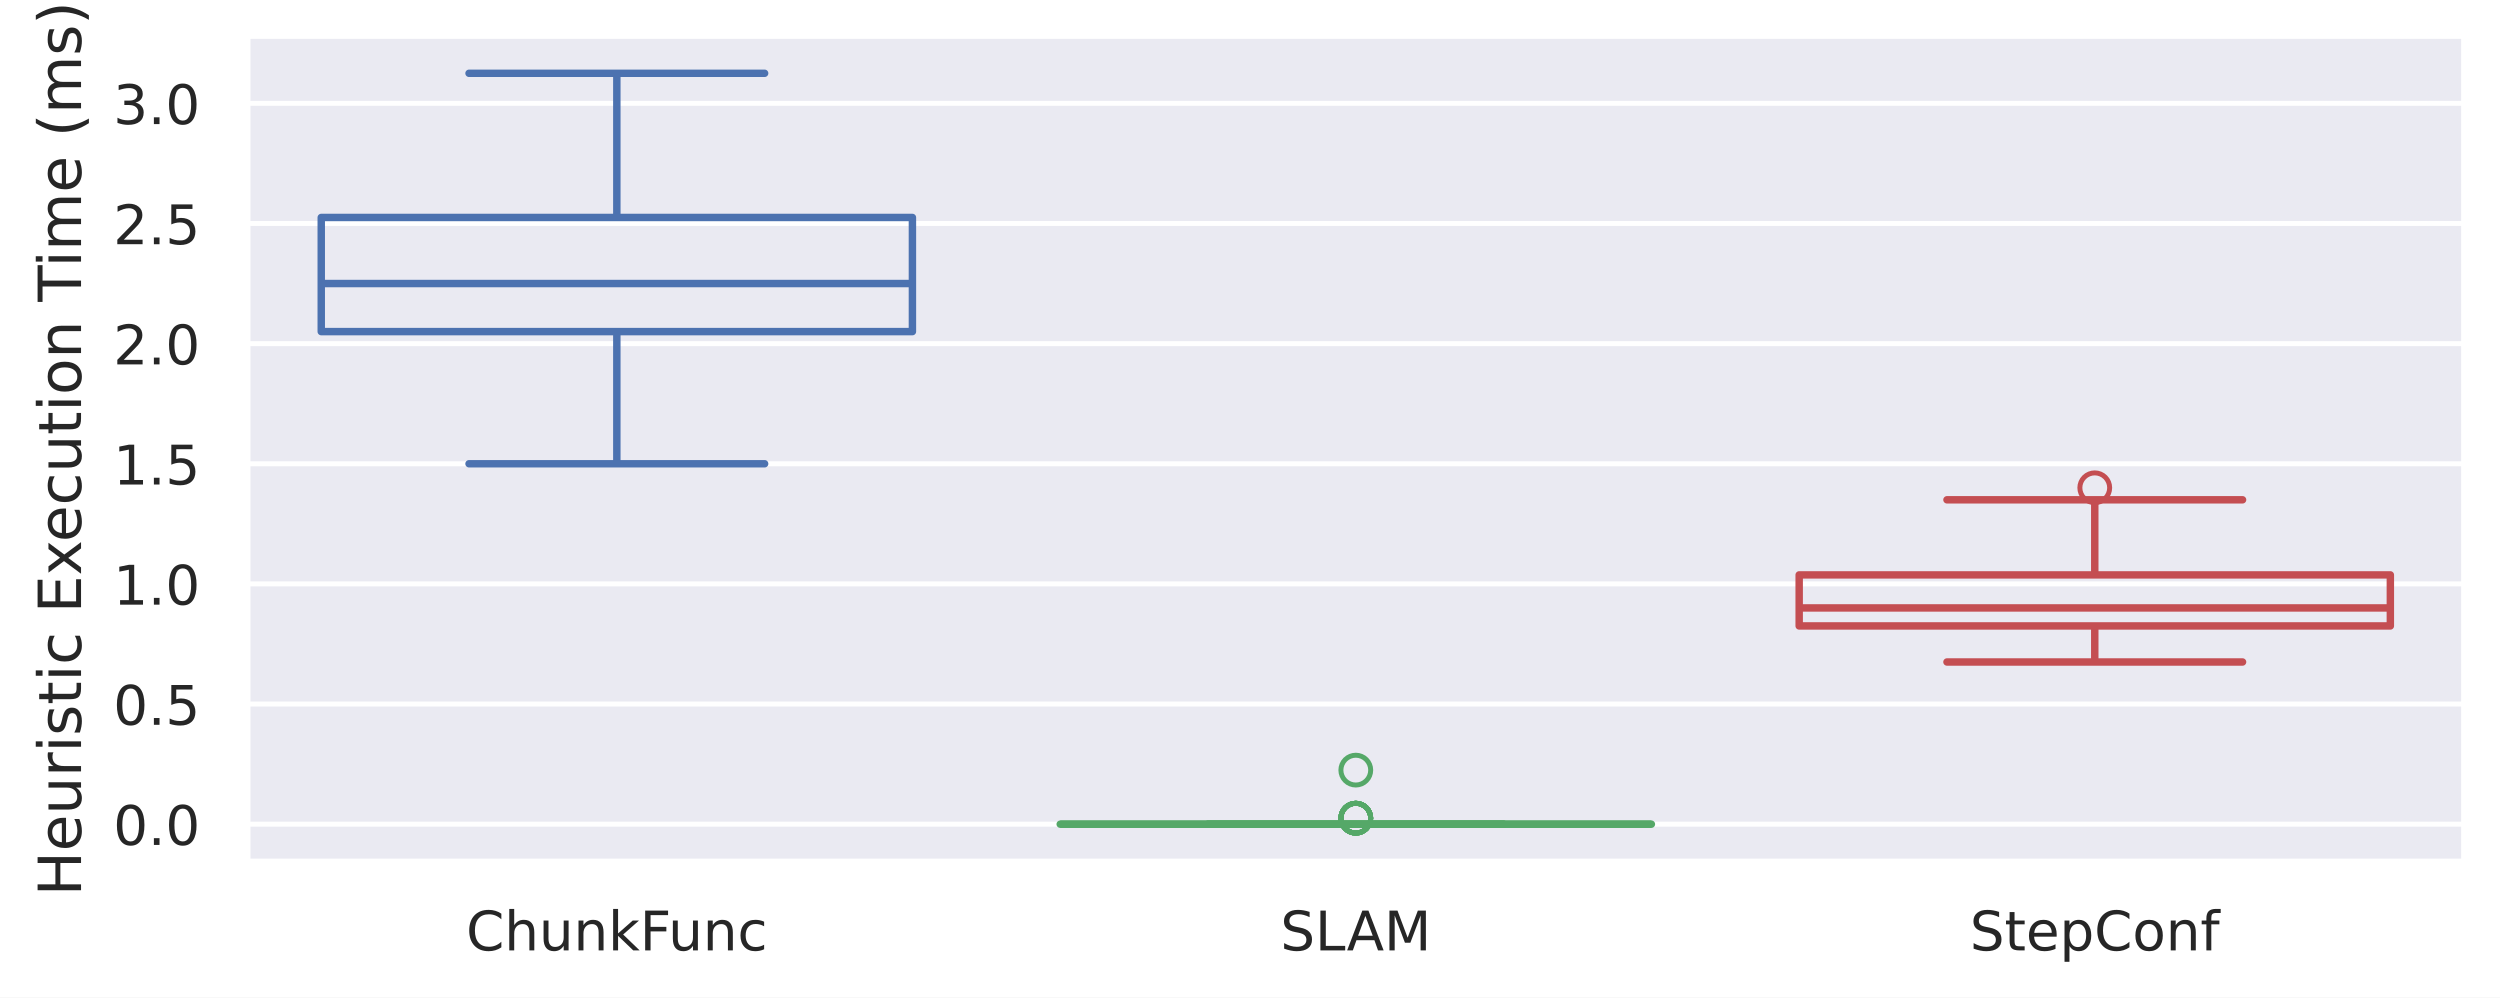
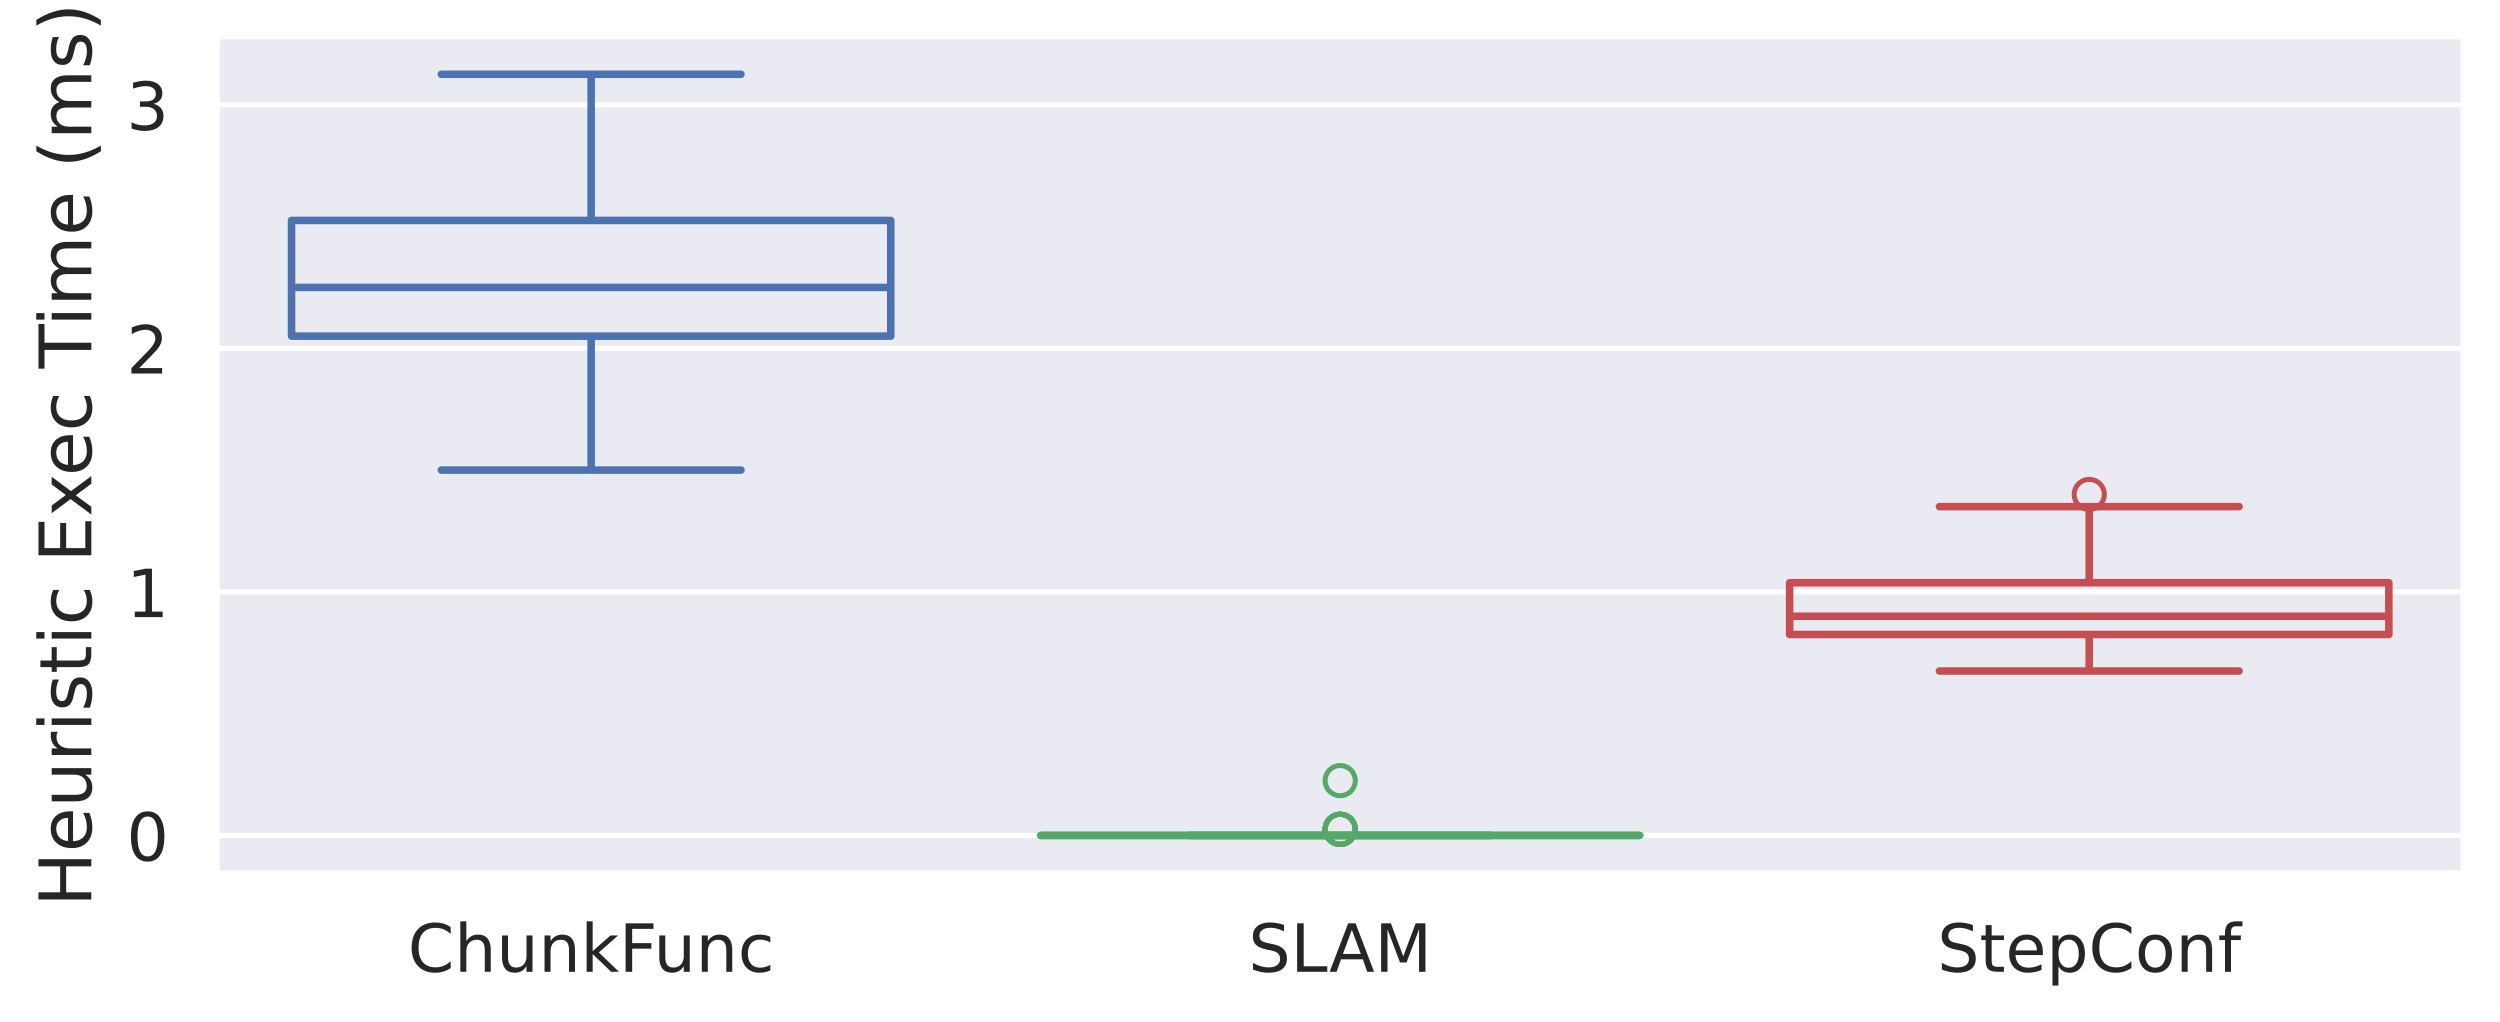
- <svg xmlns="http://www.w3.org/2000/svg" xmlns:xlink="http://www.w3.org/1999/xlink" width="503.407pt" height="200.866pt" viewBox="0 0 503.407 200.866" version="1.1">
+ <svg xmlns="http://www.w3.org/2000/svg" xmlns:xlink="http://www.w3.org/1999/xlink" width="496.635pt" height="202.995pt" viewBox="0 0 496.635 202.995" version="1.1">
  <defs>
    <style type="text/css">*{stroke-linejoin: round; stroke-linecap: butt}</style>
  </defs>
  <g id="figure_1">
    <g id="patch_1">
-       <path d="M 0 200.866  L 503.407 200.866  L 503.407 0  L 0 0  z " style="fill: #ffffff" />
+       <path d="M 0 202.995  L 496.635 202.995  L 496.635 0  L 0 0  z " style="fill: #ffffff" />
    </g>
    <g id="axes_1">
      <g id="patch_2">
-         <path d="M 49.807 173.52  L 496.207 173.52  L 496.207 7.2  L 49.807 7.2  z " style="fill: #eaeaf2" />
+         <path d="M 43.035 173.52  L 489.435 173.52  L 489.435 7.2  L 43.035 7.2  z " style="fill: #eaeaf2" />
      </g>
      <g id="matplotlib.axis_1">
        <g id="xtick_1">
          <g id="text_1">
-             <g style="fill: #262626" transform="translate(93.86867 191.3783) scale(0.11 -0.11)">
+             <g style="fill: #262626" transform="translate(81.02878 193.0499) scale(0.132 -0.132)">
              <defs>
                <path id="DejaVuSans-43" d="M 4122 4306  L 4122 3641  Q 3803 3938 3442 4084  Q 3081 4231 2675 4231  Q 1875 4231 1450 3742  Q 1025 3253 1025 2328  Q 1025 1406 1450 917  Q 1875 428 2675 428  Q 3081 428 3442 575  Q 3803 722 4122 1019  L 4122 359  Q 3791 134 3420 21  Q 3050 -91 2638 -91  Q 1578 -91 968 557  Q 359 1206 359 2328  Q 359 3453 968 4101  Q 1578 4750 2638 4750  Q 3056 4750 3426 4639  Q 3797 4528 4122 4306  z " transform="scale(0.015625)" />
                <path id="DejaVuSans-68" d="M 3513 2113  L 3513 0  L 2938 0  L 2938 2094  Q 2938 2591 2744 2837  Q 2550 3084 2163 3084  Q 1697 3084 1428 2787  Q 1159 2491 1159 1978  L 1159 0  L 581 0  L 581 4863  L 1159 4863  L 1159 2956  Q 1366 3272 1645 3428  Q 1925 3584 2291 3584  Q 2894 3584 3203 3211  Q 3513 2838 3513 2113  z " transform="scale(0.015625)" />
                <path id="DejaVuSans-75" d="M 544 1381  L 544 3500  L 1119 3500  L 1119 1403  Q 1119 906 1312 657  Q 1506 409 1894 409  Q 2359 409 2629 706  Q 2900 1003 2900 1516  L 2900 3500  L 3475 3500  L 3475 0  L 2900 0  L 2900 538  Q 2691 219 2414 64  Q 2138 -91 1772 -91  Q 1169 -91 856 284  Q 544 659 544 1381  z M 1991 3584  L 1991 3584  z " transform="scale(0.015625)" />
                <path id="DejaVuSans-6e" d="M 3513 2113  L 3513 0  L 2938 0  L 2938 2094  Q 2938 2591 2744 2837  Q 2550 3084 2163 3084  Q 1697 3084 1428 2787  Q 1159 2491 1159 1978  L 1159 0  L 581 0  L 581 3500  L 1159 3500  L 1159 2956  Q 1366 3272 1645 3428  Q 1925 3584 2291 3584  Q 2894 3584 3203 3211  Q 3513 2838 3513 2113  z " transform="scale(0.015625)" />
                <path id="DejaVuSans-6b" d="M 581 4863  L 1159 4863  L 1159 1991  L 2875 3500  L 3609 3500  L 1753 1863  L 3688 0  L 2938 0  L 1159 1709  L 1159 0  L 581 0  L 581 4863  z " transform="scale(0.015625)" />
                <path id="DejaVuSans-46" d="M 628 4666  L 3309 4666  L 3309 4134  L 1259 4134  L 1259 2759  L 3109 2759  L 3109 2228  L 1259 2228  L 1259 0  L 628 0  L 628 4666  z " transform="scale(0.015625)" />
                <path id="DejaVuSans-63" d="M 3122 3366  L 3122 2828  Q 2878 2963 2633 3030  Q 2388 3097 2138 3097  Q 1578 3097 1268 2742  Q 959 2388 959 1747  Q 959 1106 1268 751  Q 1578 397 2138 397  Q 2388 397 2633 464  Q 2878 531 3122 666  L 3122 134  Q 2881 22 2623 -34  Q 2366 -91 2075 -91  Q 1284 -91 818 406  Q 353 903 353 1747  Q 353 2603 823 3093  Q 1294 3584 2113 3584  Q 2378 3584 2631 3529  Q 2884 3475 3122 3366  z " transform="scale(0.015625)" />
              </defs>
              <use xlink:href="#DejaVuSans-43" />
              <use xlink:href="#DejaVuSans-68" x="69.824" />
              <use xlink:href="#DejaVuSans-75" x="133.203" />
              <use xlink:href="#DejaVuSans-6e" x="196.582" />
              <use xlink:href="#DejaVuSans-6b" x="259.961" />
              <use xlink:href="#DejaVuSans-46" x="317.871" />
              <use xlink:href="#DejaVuSans-75" x="369.891" />
              <use xlink:href="#DejaVuSans-6e" x="433.27" />
              <use xlink:href="#DejaVuSans-63" x="496.648" />
            </g>
          </g>
        </g>
        <g id="xtick_2">
          <g id="text_2">
-             <g style="fill: #262626" transform="translate(257.8195 191.3783) scale(0.11 -0.11)">
+             <g style="fill: #262626" transform="translate(248.0097 193.0499) scale(0.132 -0.132)">
              <defs>
                <path id="DejaVuSans-53" d="M 3425 4513  L 3425 3897  Q 3066 4069 2747 4153  Q 2428 4238 2131 4238  Q 1616 4238 1336 4038  Q 1056 3838 1056 3469  Q 1056 3159 1242 3001  Q 1428 2844 1947 2747  L 2328 2669  Q 3034 2534 3370 2195  Q 3706 1856 3706 1288  Q 3706 609 3251 259  Q 2797 -91 1919 -91  Q 1588 -91 1214 -16  Q 841 59 441 206  L 441 856  Q 825 641 1194 531  Q 1563 422 1919 422  Q 2459 422 2753 634  Q 3047 847 3047 1241  Q 3047 1584 2836 1778  Q 2625 1972 2144 2069  L 1759 2144  Q 1053 2284 737 2584  Q 422 2884 422 3419  Q 422 4038 858 4394  Q 1294 4750 2059 4750  Q 2388 4750 2728 4690  Q 3069 4631 3425 4513  z " transform="scale(0.015625)" />
                <path id="DejaVuSans-4c" d="M 628 4666  L 1259 4666  L 1259 531  L 3531 531  L 3531 0  L 628 0  L 628 4666  z " transform="scale(0.015625)" />
                <path id="DejaVuSans-41" d="M 2188 4044  L 1331 1722  L 3047 1722  L 2188 4044  z M 1831 4666  L 2547 4666  L 4325 0  L 3669 0  L 3244 1197  L 1141 1197  L 716 0  L 50 0  L 1831 4666  z " transform="scale(0.015625)" />
                <path id="DejaVuSans-4d" d="M 628 4666  L 1569 4666  L 2759 1491  L 3956 4666  L 4897 4666  L 4897 0  L 4281 0  L 4281 4097  L 3078 897  L 2444 897  L 1241 4097  L 1241 0  L 628 0  L 628 4666  z " transform="scale(0.015625)" />
              </defs>
              <use xlink:href="#DejaVuSans-53" />
              <use xlink:href="#DejaVuSans-4c" x="63.477" />
              <use xlink:href="#DejaVuSans-41" x="121.439" />
              <use xlink:href="#DejaVuSans-4d" x="189.848" />
            </g>
          </g>
        </g>
        <g id="xtick_3">
          <g id="text_3">
-             <g style="fill: #262626" transform="translate(396.6559 191.3783) scale(0.11 -0.11)">
+             <g style="fill: #262626" transform="translate(384.8534 193.0499) scale(0.132 -0.132)">
              <defs>
                <path id="DejaVuSans-74" d="M 1172 4494  L 1172 3500  L 2356 3500  L 2356 3053  L 1172 3053  L 1172 1153  Q 1172 725 1289 603  Q 1406 481 1766 481  L 2356 481  L 2356 0  L 1766 0  Q 1100 0 847 248  Q 594 497 594 1153  L 594 3053  L 172 3053  L 172 3500  L 594 3500  L 594 4494  L 1172 4494  z " transform="scale(0.015625)" />
                <path id="DejaVuSans-65" d="M 3597 1894  L 3597 1613  L 953 1613  Q 991 1019 1311 708  Q 1631 397 2203 397  Q 2534 397 2845 478  Q 3156 559 3463 722  L 3463 178  Q 3153 47 2828 -22  Q 2503 -91 2169 -91  Q 1331 -91 842 396  Q 353 884 353 1716  Q 353 2575 817 3079  Q 1281 3584 2069 3584  Q 2775 3584 3186 3129  Q 3597 2675 3597 1894  z M 3022 2063  Q 3016 2534 2758 2815  Q 2500 3097 2075 3097  Q 1594 3097 1305 2825  Q 1016 2553 972 2059  L 3022 2063  z " transform="scale(0.015625)" />
                <path id="DejaVuSans-70" d="M 1159 525  L 1159 -1331  L 581 -1331  L 581 3500  L 1159 3500  L 1159 2969  Q 1341 3281 1617 3432  Q 1894 3584 2278 3584  Q 2916 3584 3314 3078  Q 3713 2572 3713 1747  Q 3713 922 3314 415  Q 2916 -91 2278 -91  Q 1894 -91 1617 61  Q 1341 213 1159 525  z M 3116 1747  Q 3116 2381 2855 2742  Q 2594 3103 2138 3103  Q 1681 3103 1420 2742  Q 1159 2381 1159 1747  Q 1159 1113 1420 752  Q 1681 391 2138 391  Q 2594 391 2855 752  Q 3116 1113 3116 1747  z " transform="scale(0.015625)" />
                <path id="DejaVuSans-6f" d="M 1959 3097  Q 1497 3097 1228 2736  Q 959 2375 959 1747  Q 959 1119 1226 758  Q 1494 397 1959 397  Q 2419 397 2687 759  Q 2956 1122 2956 1747  Q 2956 2369 2687 2733  Q 2419 3097 1959 3097  z M 1959 3584  Q 2709 3584 3137 3096  Q 3566 2609 3566 1747  Q 3566 888 3137 398  Q 2709 -91 1959 -91  Q 1206 -91 779 398  Q 353 888 353 1747  Q 353 2609 779 3096  Q 1206 3584 1959 3584  z " transform="scale(0.015625)" />
                <path id="DejaVuSans-66" d="M 2375 4863  L 2375 4384  L 1825 4384  Q 1516 4384 1395 4259  Q 1275 4134 1275 3809  L 1275 3500  L 2222 3500  L 2222 3053  L 1275 3053  L 1275 0  L 697 0  L 697 3053  L 147 3053  L 147 3500  L 697 3500  L 697 3744  Q 697 4328 969 4595  Q 1241 4863 1831 4863  L 2375 4863  z " transform="scale(0.015625)" />
              </defs>
              <use xlink:href="#DejaVuSans-53" />
              <use xlink:href="#DejaVuSans-74" x="63.477" />
              <use xlink:href="#DejaVuSans-65" x="102.686" />
              <use xlink:href="#DejaVuSans-70" x="164.209" />
              <use xlink:href="#DejaVuSans-43" x="227.686" />
              <use xlink:href="#DejaVuSans-6f" x="297.51" />
              <use xlink:href="#DejaVuSans-6e" x="358.691" />
              <use xlink:href="#DejaVuSans-66" x="422.07" />
            </g>
          </g>
        </g>
      </g>
      <g id="matplotlib.axis_2">
        <g id="ytick_1">
          <g id="line2d_1">
-             <path d="M 49.807 165.96  L 496.207 165.96  " clip-path="url(#pf1d546b842)" style="fill: none; stroke: #ffffff; stroke-linecap: round" />
+             <path d="M 43.035 165.96  L 489.435 165.96  " clip-path="url(#p1365333dbf)" style="fill: none; stroke: #ffffff; stroke-linecap: round" />
          </g>
          <g id="text_4">
-             <g style="fill: #262626" transform="translate(22.81375 170.1391) scale(0.11 -0.11)">
+             <g style="fill: #262626" transform="translate(25.1365 170.975) scale(0.132 -0.132)">
              <defs>
                <path id="DejaVuSans-30" d="M 2034 4250  Q 1547 4250 1301 3770  Q 1056 3291 1056 2328  Q 1056 1369 1301 889  Q 1547 409 2034 409  Q 2525 409 2770 889  Q 3016 1369 3016 2328  Q 3016 3291 2770 3770  Q 2525 4250 2034 4250  z M 2034 4750  Q 2819 4750 3233 4129  Q 3647 3509 3647 2328  Q 3647 1150 3233 529  Q 2819 -91 2034 -91  Q 1250 -91 836 529  Q 422 1150 422 2328  Q 422 3509 836 4129  Q 1250 4750 2034 4750  z " transform="scale(0.015625)" />
-                 <path id="DejaVuSans-2e" d="M 684 794  L 1344 794  L 1344 0  L 684 0  L 684 794  z " transform="scale(0.015625)" />
              </defs>
              <use xlink:href="#DejaVuSans-30" />
-               <use xlink:href="#DejaVuSans-2e" x="63.623" />
-               <use xlink:href="#DejaVuSans-30" x="95.41" />
            </g>
          </g>
        </g>
        <g id="ytick_2">
          <g id="line2d_2">
-             <path d="M 49.807 141.768  L 496.207 141.768  " clip-path="url(#pf1d546b842)" style="fill: none; stroke: #ffffff; stroke-linecap: round" />
+             <path d="M 43.035 117.576  L 489.435 117.576  " clip-path="url(#p1365333dbf)" style="fill: none; stroke: #ffffff; stroke-linecap: round" />
          </g>
          <g id="text_5">
-             <g style="fill: #262626" transform="translate(22.81375 145.9471) scale(0.11 -0.11)">
-               <defs>
-                 <path id="DejaVuSans-35" d="M 691 4666  L 3169 4666  L 3169 4134  L 1269 4134  L 1269 2991  Q 1406 3038 1543 3061  Q 1681 3084 1819 3084  Q 2600 3084 3056 2656  Q 3513 2228 3513 1497  Q 3513 744 3044 326  Q 2575 -91 1722 -91  Q 1428 -91 1123 -41  Q 819 9 494 109  L 494 744  Q 775 591 1075 516  Q 1375 441 1709 441  Q 2250 441 2565 725  Q 2881 1009 2881 1497  Q 2881 1984 2565 2268  Q 2250 2553 1709 2553  Q 1456 2553 1204 2497  Q 953 2441 691 2322  L 691 4666  z " transform="scale(0.015625)" />
-               </defs>
-               <use xlink:href="#DejaVuSans-30" />
-               <use xlink:href="#DejaVuSans-2e" x="63.623" />
-               <use xlink:href="#DejaVuSans-35" x="95.41" />
+             <g style="fill: #262626" transform="translate(25.1365 122.591) scale(0.132 -0.132)">
+               <defs>
+                 <path id="DejaVuSans-31" d="M 794 531  L 1825 531  L 1825 4091  L 703 3866  L 703 4441  L 1819 4666  L 2450 4666  L 2450 531  L 3481 531  L 3481 0  L 794 0  L 794 531  z " transform="scale(0.015625)" />
+               </defs>
+               <use xlink:href="#DejaVuSans-31" />
            </g>
          </g>
        </g>
        <g id="ytick_3">
          <g id="line2d_3">
-             <path d="M 49.807 117.576  L 496.207 117.576  " clip-path="url(#pf1d546b842)" style="fill: none; stroke: #ffffff; stroke-linecap: round" />
+             <path d="M 43.035 69.192  L 489.435 69.192  " clip-path="url(#p1365333dbf)" style="fill: none; stroke: #ffffff; stroke-linecap: round" />
          </g>
          <g id="text_6">
-             <g style="fill: #262626" transform="translate(22.81375 121.7551) scale(0.11 -0.11)">
-               <defs>
-                 <path id="DejaVuSans-31" d="M 794 531  L 1825 531  L 1825 4091  L 703 3866  L 703 4441  L 1819 4666  L 2450 4666  L 2450 531  L 3481 531  L 3481 0  L 794 0  L 794 531  z " transform="scale(0.015625)" />
-               </defs>
-               <use xlink:href="#DejaVuSans-31" />
-               <use xlink:href="#DejaVuSans-2e" x="63.623" />
-               <use xlink:href="#DejaVuSans-30" x="95.41" />
+             <g style="fill: #262626" transform="translate(25.1365 74.20697) scale(0.132 -0.132)">
+               <defs>
+                 <path id="DejaVuSans-32" d="M 1228 531  L 3431 531  L 3431 0  L 469 0  L 469 531  Q 828 903 1448 1529  Q 2069 2156 2228 2338  Q 2531 2678 2651 2914  Q 2772 3150 2772 3378  Q 2772 3750 2511 3984  Q 2250 4219 1831 4219  Q 1534 4219 1204 4116  Q 875 4013 500 3803  L 500 4441  Q 881 4594 1212 4672  Q 1544 4750 1819 4750  Q 2544 4750 2975 4387  Q 3406 4025 3406 3419  Q 3406 3131 3298 2873  Q 3191 2616 2906 2266  Q 2828 2175 2409 1742  Q 1991 1309 1228 531  z " transform="scale(0.015625)" />
+               </defs>
+               <use xlink:href="#DejaVuSans-32" />
            </g>
          </g>
        </g>
        <g id="ytick_4">
          <g id="line2d_4">
-             <path d="M 49.807 93.384  L 496.207 93.384  " clip-path="url(#pf1d546b842)" style="fill: none; stroke: #ffffff; stroke-linecap: round" />
+             <path d="M 43.035 20.808  L 489.435 20.808  " clip-path="url(#p1365333dbf)" style="fill: none; stroke: #ffffff; stroke-linecap: round" />
          </g>
          <g id="text_7">
-             <g style="fill: #262626" transform="translate(22.81375 97.56314) scale(0.11 -0.11)">
-               <use xlink:href="#DejaVuSans-31" />
-               <use xlink:href="#DejaVuSans-2e" x="63.623" />
-               <use xlink:href="#DejaVuSans-35" x="95.41" />
-             </g>
-           </g>
-         </g>
-         <g id="ytick_5">
-           <g id="line2d_5">
-             <path d="M 49.807 69.192  L 496.207 69.192  " clip-path="url(#pf1d546b842)" style="fill: none; stroke: #ffffff; stroke-linecap: round" />
-           </g>
-           <g id="text_8">
-             <g style="fill: #262626" transform="translate(22.81375 73.37114) scale(0.11 -0.11)">
-               <defs>
-                 <path id="DejaVuSans-32" d="M 1228 531  L 3431 531  L 3431 0  L 469 0  L 469 531  Q 828 903 1448 1529  Q 2069 2156 2228 2338  Q 2531 2678 2651 2914  Q 2772 3150 2772 3378  Q 2772 3750 2511 3984  Q 2250 4219 1831 4219  Q 1534 4219 1204 4116  Q 875 4013 500 3803  L 500 4441  Q 881 4594 1212 4672  Q 1544 4750 1819 4750  Q 2544 4750 2975 4387  Q 3406 4025 3406 3419  Q 3406 3131 3298 2873  Q 3191 2616 2906 2266  Q 2828 2175 2409 1742  Q 1991 1309 1228 531  z " transform="scale(0.015625)" />
-               </defs>
-               <use xlink:href="#DejaVuSans-32" />
-               <use xlink:href="#DejaVuSans-2e" x="63.623" />
-               <use xlink:href="#DejaVuSans-30" x="95.41" />
-             </g>
-           </g>
-         </g>
-         <g id="ytick_6">
-           <g id="line2d_6">
-             <path d="M 49.807 45  L 496.207 45  " clip-path="url(#pf1d546b842)" style="fill: none; stroke: #ffffff; stroke-linecap: round" />
-           </g>
-           <g id="text_9">
-             <g style="fill: #262626" transform="translate(22.81375 49.17914) scale(0.11 -0.11)">
-               <use xlink:href="#DejaVuSans-32" />
-               <use xlink:href="#DejaVuSans-2e" x="63.623" />
-               <use xlink:href="#DejaVuSans-35" x="95.41" />
-             </g>
-           </g>
-         </g>
-         <g id="ytick_7">
-           <g id="line2d_7">
-             <path d="M 49.807 20.808  L 496.207 20.808  " clip-path="url(#pf1d546b842)" style="fill: none; stroke: #ffffff; stroke-linecap: round" />
-           </g>
-           <g id="text_10">
-             <g style="fill: #262626" transform="translate(22.81375 24.98714) scale(0.11 -0.11)">
+             <g style="fill: #262626" transform="translate(25.1365 25.82297) scale(0.132 -0.132)">
              <defs>
                <path id="DejaVuSans-33" d="M 2597 2516  Q 3050 2419 3304 2112  Q 3559 1806 3559 1356  Q 3559 666 3084 287  Q 2609 -91 1734 -91  Q 1441 -91 1130 -33  Q 819 25 488 141  L 488 750  Q 750 597 1062 519  Q 1375 441 1716 441  Q 2309 441 2620 675  Q 2931 909 2931 1356  Q 2931 1769 2642 2001  Q 2353 2234 1838 2234  L 1294 2234  L 1294 2753  L 1863 2753  Q 2328 2753 2575 2939  Q 2822 3125 2822 3475  Q 2822 3834 2567 4026  Q 2313 4219 1838 4219  Q 1578 4219 1281 4162  Q 984 4106 628 3988  L 628 4550  Q 988 4650 1302 4700  Q 1616 4750 1894 4750  Q 2613 4750 3031 4423  Q 3450 4097 3450 3541  Q 3450 3153 3228 2886  Q 3006 2619 2597 2516  z " transform="scale(0.015625)" />
              </defs>
              <use xlink:href="#DejaVuSans-33" />
-               <use xlink:href="#DejaVuSans-2e" x="63.623" />
-               <use xlink:href="#DejaVuSans-30" x="95.41" />
-             </g>
-           </g>
-         </g>
-         <g id="text_11">
-           <g style="fill: #262626" transform="translate(16.31812 180.4378) rotate(-90) scale(0.12 -0.12)">
+             </g>
+           </g>
+         </g>
+         <g id="text_8">
+           <g style="fill: #262626" transform="translate(18.14175 180.099) rotate(-90) scale(0.144 -0.144)">
            <defs>
              <path id="DejaVuSans-48" d="M 628 4666  L 1259 4666  L 1259 2753  L 3553 2753  L 3553 4666  L 4184 4666  L 4184 0  L 3553 0  L 3553 2222  L 1259 2222  L 1259 0  L 628 0  L 628 4666  z " transform="scale(0.015625)" />
              <path id="DejaVuSans-72" d="M 2631 2963  Q 2534 3019 2420 3045  Q 2306 3072 2169 3072  Q 1681 3072 1420 2755  Q 1159 2438 1159 1844  L 1159 0  L 581 0  L 581 3500  L 1159 3500  L 1159 2956  Q 1341 3275 1631 3429  Q 1922 3584 2338 3584  Q 2397 3584 2469 3576  Q 2541 3569 2628 3553  L 2631 2963  z " transform="scale(0.015625)" />
              <path id="DejaVuSans-69" d="M 603 3500  L 1178 3500  L 1178 0  L 603 0  L 603 3500  z M 603 4863  L 1178 4863  L 1178 4134  L 603 4134  L 603 4863  z " transform="scale(0.015625)" />
              <path id="DejaVuSans-73" d="M 2834 3397  L 2834 2853  Q 2591 2978 2328 3040  Q 2066 3103 1784 3103  Q 1356 3103 1142 2972  Q 928 2841 928 2578  Q 928 2378 1081 2264  Q 1234 2150 1697 2047  L 1894 2003  Q 2506 1872 2764 1633  Q 3022 1394 3022 966  Q 3022 478 2636 193  Q 2250 -91 1575 -91  Q 1294 -91 989 -36  Q 684 19 347 128  L 347 722  Q 666 556 975 473  Q 1284 391 1588 391  Q 1994 391 2212 530  Q 2431 669 2431 922  Q 2431 1156 2273 1281  Q 2116 1406 1581 1522  L 1381 1569  Q 847 1681 609 1914  Q 372 2147 372 2553  Q 372 3047 722 3315  Q 1072 3584 1716 3584  Q 2034 3584 2315 3537  Q 2597 3491 2834 3397  z " transform="scale(0.015625)" />
              <path id="DejaVuSans-20" transform="scale(0.015625)" />
              <path id="DejaVuSans-45" d="M 628 4666  L 3578 4666  L 3578 4134  L 1259 4134  L 1259 2753  L 3481 2753  L 3481 2222  L 1259 2222  L 1259 531  L 3634 531  L 3634 0  L 628 0  L 628 4666  z " transform="scale(0.015625)" />
              <path id="DejaVuSans-78" d="M 3513 3500  L 2247 1797  L 3578 0  L 2900 0  L 1881 1375  L 863 0  L 184 0  L 1544 1831  L 300 3500  L 978 3500  L 1906 2253  L 2834 3500  L 3513 3500  z " transform="scale(0.015625)" />
              <path id="DejaVuSans-54" d="M -19 4666  L 3928 4666  L 3928 4134  L 2272 4134  L 2272 0  L 1638 0  L 1638 4134  L -19 4134  L -19 4666  z " transform="scale(0.015625)" />
              <path id="DejaVuSans-6d" d="M 3328 2828  Q 3544 3216 3844 3400  Q 4144 3584 4550 3584  Q 5097 3584 5394 3201  Q 5691 2819 5691 2113  L 5691 0  L 5113 0  L 5113 2094  Q 5113 2597 4934 2840  Q 4756 3084 4391 3084  Q 3944 3084 3684 2787  Q 3425 2491 3425 1978  L 3425 0  L 2847 0  L 2847 2094  Q 2847 2600 2669 2842  Q 2491 3084 2119 3084  Q 1678 3084 1418 2786  Q 1159 2488 1159 1978  L 1159 0  L 581 0  L 581 3500  L 1159 3500  L 1159 2956  Q 1356 3278 1631 3431  Q 1906 3584 2284 3584  Q 2666 3584 2933 3390  Q 3200 3197 3328 2828  z " transform="scale(0.015625)" />
              <path id="DejaVuSans-28" d="M 1984 4856  Q 1566 4138 1362 3434  Q 1159 2731 1159 2009  Q 1159 1288 1364 580  Q 1569 -128 1984 -844  L 1484 -844  Q 1016 -109 783 600  Q 550 1309 550 2009  Q 550 2706 781 3412  Q 1013 4119 1484 4856  L 1984 4856  z " transform="scale(0.015625)" />
              <path id="DejaVuSans-29" d="M 513 4856  L 1013 4856  Q 1481 4119 1714 3412  Q 1947 2706 1947 2009  Q 1947 1309 1714 600  Q 1481 -109 1013 -844  L 513 -844  Q 928 -128 1133 580  Q 1338 1288 1338 2009  Q 1338 2731 1133 3434  Q 928 4138 513 4856  z " transform="scale(0.015625)" />
            </defs>
            <use xlink:href="#DejaVuSans-48" />
            <use xlink:href="#DejaVuSans-65" x="75.195" />
            <use xlink:href="#DejaVuSans-75" x="136.719" />
            <use xlink:href="#DejaVuSans-72" x="200.098" />
            <use xlink:href="#DejaVuSans-69" x="241.211" />
            <use xlink:href="#DejaVuSans-73" x="268.994" />
            <use xlink:href="#DejaVuSans-74" x="321.094" />
            <use xlink:href="#DejaVuSans-69" x="360.303" />
            <use xlink:href="#DejaVuSans-63" x="388.086" />
            <use xlink:href="#DejaVuSans-20" x="443.066" />
            <use xlink:href="#DejaVuSans-45" x="474.854" />
            <use xlink:href="#DejaVuSans-78" x="538.037" />
            <use xlink:href="#DejaVuSans-65" x="594.092" />
            <use xlink:href="#DejaVuSans-63" x="655.615" />
-             <use xlink:href="#DejaVuSans-75" x="710.596" />
-             <use xlink:href="#DejaVuSans-74" x="773.975" />
-             <use xlink:href="#DejaVuSans-69" x="813.184" />
-             <use xlink:href="#DejaVuSans-6f" x="840.967" />
-             <use xlink:href="#DejaVuSans-6e" x="902.148" />
-             <use xlink:href="#DejaVuSans-20" x="965.527" />
-             <use xlink:href="#DejaVuSans-54" x="997.314" />
-             <use xlink:href="#DejaVuSans-69" x="1055.273" />
-             <use xlink:href="#DejaVuSans-6d" x="1083.057" />
-             <use xlink:href="#DejaVuSans-65" x="1180.469" />
-             <use xlink:href="#DejaVuSans-20" x="1241.992" />
-             <use xlink:href="#DejaVuSans-28" x="1273.779" />
-             <use xlink:href="#DejaVuSans-6d" x="1312.793" />
-             <use xlink:href="#DejaVuSans-73" x="1410.205" />
-             <use xlink:href="#DejaVuSans-29" x="1462.305" />
-           </g>
-         </g>
+             <use xlink:href="#DejaVuSans-20" x="710.596" />
+             <use xlink:href="#DejaVuSans-54" x="742.383" />
+             <use xlink:href="#DejaVuSans-69" x="800.342" />
+             <use xlink:href="#DejaVuSans-6d" x="828.125" />
+             <use xlink:href="#DejaVuSans-65" x="925.537" />
+             <use xlink:href="#DejaVuSans-20" x="987.061" />
+             <use xlink:href="#DejaVuSans-28" x="1018.848" />
+             <use xlink:href="#DejaVuSans-6d" x="1057.861" />
+             <use xlink:href="#DejaVuSans-73" x="1155.273" />
+             <use xlink:href="#DejaVuSans-29" x="1207.373" />
+           </g>
+         </g>
+       </g>
+       <g id="line2d_5">
+         <path d="M 57.915 66.773  L 176.955 66.773  L 176.955 43.79  L 57.915 43.79  L 57.915 66.773  " clip-path="url(#p1365333dbf)" style="fill: none; stroke: #4c72b0; stroke-width: 1.5; stroke-linecap: round" />
+       </g>
+       <g id="line2d_6">
+         <path d="M 117.435 66.773  L 117.435 93.384  " clip-path="url(#p1365333dbf)" style="fill: none; stroke: #4c72b0; stroke-width: 1.5" />
+       </g>
+       <g id="line2d_7">
+         <path d="M 117.435 43.79  L 117.435 14.76  " clip-path="url(#p1365333dbf)" style="fill: none; stroke: #4c72b0; stroke-width: 1.5" />
      </g>
      <g id="line2d_8">
-         <path d="M 64.687 66.773  L 183.727 66.773  L 183.727 43.79  L 64.687 43.79  L 64.687 66.773  " clip-path="url(#pf1d546b842)" style="fill: none; stroke: #4c72b0; stroke-width: 1.5; stroke-linecap: round" />
+         <path d="M 87.675 93.384  L 147.195 93.384  " clip-path="url(#p1365333dbf)" style="fill: none; stroke: #4c72b0; stroke-width: 1.5; stroke-linecap: round" />
      </g>
      <g id="line2d_9">
-         <path d="M 124.207 66.773  L 124.207 93.384  " clip-path="url(#pf1d546b842)" style="fill: none; stroke: #4c72b0; stroke-width: 1.5" />
-       </g>
-       <g id="line2d_10">
-         <path d="M 124.207 43.79  L 124.207 14.76  " clip-path="url(#pf1d546b842)" style="fill: none; stroke: #4c72b0; stroke-width: 1.5" />
-       </g>
+         <path d="M 87.675 14.76  L 147.195 14.76  " clip-path="url(#p1365333dbf)" style="fill: none; stroke: #4c72b0; stroke-width: 1.5; stroke-linecap: round" />
+       </g>
+       <g id="line2d_10" />
      <g id="line2d_11">
-         <path d="M 94.447 93.384  L 153.967 93.384  " clip-path="url(#pf1d546b842)" style="fill: none; stroke: #4c72b0; stroke-width: 1.5; stroke-linecap: round" />
+         <path d="M 206.715 165.96  L 325.755 165.96  L 325.755 165.96  L 206.715 165.96  L 206.715 165.96  " clip-path="url(#p1365333dbf)" style="fill: none; stroke: #55a868; stroke-width: 1.5; stroke-linecap: round" />
      </g>
      <g id="line2d_12">
-         <path d="M 94.447 14.76  L 153.967 14.76  " clip-path="url(#pf1d546b842)" style="fill: none; stroke: #4c72b0; stroke-width: 1.5; stroke-linecap: round" />
-       </g>
-       <g id="line2d_13" />
+         <path d="M 266.235 165.96  L 266.235 165.96  " clip-path="url(#p1365333dbf)" style="fill: none; stroke: #55a868; stroke-width: 1.5" />
+       </g>
+       <g id="line2d_13">
+         <path d="M 266.235 165.96  L 266.235 165.96  " clip-path="url(#p1365333dbf)" style="fill: none; stroke: #55a868; stroke-width: 1.5" />
+       </g>
      <g id="line2d_14">
-         <path d="M 213.487 165.96  L 332.527 165.96  L 332.527 165.96  L 213.487 165.96  L 213.487 165.96  " clip-path="url(#pf1d546b842)" style="fill: none; stroke: #55a868; stroke-width: 1.5; stroke-linecap: round" />
+         <path d="M 236.475 165.96  L 295.995 165.96  " clip-path="url(#p1365333dbf)" style="fill: none; stroke: #55a868; stroke-width: 1.5; stroke-linecap: round" />
      </g>
      <g id="line2d_15">
-         <path d="M 273.007 165.96  L 273.007 165.96  " clip-path="url(#pf1d546b842)" style="fill: none; stroke: #55a868; stroke-width: 1.5" />
+         <path d="M 236.475 165.96  L 295.995 165.96  " clip-path="url(#p1365333dbf)" style="fill: none; stroke: #55a868; stroke-width: 1.5; stroke-linecap: round" />
      </g>
      <g id="line2d_16">
-         <path d="M 273.007 165.96  L 273.007 165.96  " clip-path="url(#pf1d546b842)" style="fill: none; stroke: #55a868; stroke-width: 1.5" />
+         <defs>
+           <path id="m946c07e46d" d="M 0 3  C 0.796 3 1.559 2.684 2.121 2.121  C 2.684 1.559 3 0.796 3 0  C 3 -0.796 2.684 -1.559 2.121 -2.121  C 1.559 -2.684 0.796 -3 0 -3  C -0.796 -3 -1.559 -2.684 -2.121 -2.121  C -2.684 -1.559 -3 -0.796 -3 0  C -3 0.796 -2.684 1.559 -2.121 2.121  C -1.559 2.684 -0.796 3 0 3  z " style="stroke: #55a868" />
+         </defs>
+         <g clip-path="url(#p1365333dbf)">
+           <use xlink:href="#m946c07e46d" x="266.235" y="164.75" style="fill-opacity: 0; stroke: #55a868" />
+           <use xlink:href="#m946c07e46d" x="266.235" y="164.75" style="fill-opacity: 0; stroke: #55a868" />
+           <use xlink:href="#m946c07e46d" x="266.235" y="155.074" style="fill-opacity: 0; stroke: #55a868" />
+           <use xlink:href="#m946c07e46d" x="266.235" y="164.75" style="fill-opacity: 0; stroke: #55a868" />
+           <use xlink:href="#m946c07e46d" x="266.235" y="164.75" style="fill-opacity: 0; stroke: #55a868" />
+           <use xlink:href="#m946c07e46d" x="266.235" y="164.75" style="fill-opacity: 0; stroke: #55a868" />
+           <use xlink:href="#m946c07e46d" x="266.235" y="164.75" style="fill-opacity: 0; stroke: #55a868" />
+           <use xlink:href="#m946c07e46d" x="266.235" y="164.75" style="fill-opacity: 0; stroke: #55a868" />
+           <use xlink:href="#m946c07e46d" x="266.235" y="164.75" style="fill-opacity: 0; stroke: #55a868" />
+         </g>
      </g>
      <g id="line2d_17">
-         <path d="M 243.247 165.96  L 302.767 165.96  " clip-path="url(#pf1d546b842)" style="fill: none; stroke: #55a868; stroke-width: 1.5; stroke-linecap: round" />
+         <path d="M 355.515 126.043  L 474.555 126.043  L 474.555 115.762  L 355.515 115.762  L 355.515 126.043  " clip-path="url(#p1365333dbf)" style="fill: none; stroke: #c44e52; stroke-width: 1.5; stroke-linecap: round" />
      </g>
      <g id="line2d_18">
-         <path d="M 243.247 165.96  L 302.767 165.96  " clip-path="url(#pf1d546b842)" style="fill: none; stroke: #55a868; stroke-width: 1.5; stroke-linecap: round" />
+         <path d="M 415.035 126.043  L 415.035 133.301  " clip-path="url(#p1365333dbf)" style="fill: none; stroke: #c44e52; stroke-width: 1.5" />
      </g>
      <g id="line2d_19">
+         <path d="M 415.035 115.762  L 415.035 100.642  " clip-path="url(#p1365333dbf)" style="fill: none; stroke: #c44e52; stroke-width: 1.5" />
+       </g>
+       <g id="line2d_20">
+         <path d="M 385.275 133.301  L 444.795 133.301  " clip-path="url(#p1365333dbf)" style="fill: none; stroke: #c44e52; stroke-width: 1.5; stroke-linecap: round" />
+       </g>
+       <g id="line2d_21">
+         <path d="M 385.275 100.642  L 444.795 100.642  " clip-path="url(#p1365333dbf)" style="fill: none; stroke: #c44e52; stroke-width: 1.5; stroke-linecap: round" />
+       </g>
+       <g id="line2d_22">
        <defs>
-           <path id="md1b024da5e" d="M 0 3  C 0.796 3 1.559 2.684 2.121 2.121  C 2.684 1.559 3 0.796 3 0  C 3 -0.796 2.684 -1.559 2.121 -2.121  C 1.559 -2.684 0.796 -3 0 -3  C -0.796 -3 -1.559 -2.684 -2.121 -2.121  C -2.684 -1.559 -3 -0.796 -3 0  C -3 0.796 -2.684 1.559 -2.121 2.121  C -1.559 2.684 -0.796 3 0 3  z " style="stroke: #55a868" />
+           <path id="m40d6327a7b" d="M 0 3  C 0.796 3 1.559 2.684 2.121 2.121  C 2.684 1.559 3 0.796 3 0  C 3 -0.796 2.684 -1.559 2.121 -2.121  C 1.559 -2.684 0.796 -3 0 -3  C -0.796 -3 -1.559 -2.684 -2.121 -2.121  C -2.684 -1.559 -3 -0.796 -3 0  C -3 0.796 -2.684 1.559 -2.121 2.121  C -1.559 2.684 -0.796 3 0 3  z " style="stroke: #c44e52" />
        </defs>
-         <g clip-path="url(#pf1d546b842)">
-           <use xlink:href="#md1b024da5e" x="273.007" y="164.75" style="fill-opacity: 0; stroke: #55a868" />
-           <use xlink:href="#md1b024da5e" x="273.007" y="164.75" style="fill-opacity: 0; stroke: #55a868" />
-           <use xlink:href="#md1b024da5e" x="273.007" y="155.074" style="fill-opacity: 0; stroke: #55a868" />
-           <use xlink:href="#md1b024da5e" x="273.007" y="164.75" style="fill-opacity: 0; stroke: #55a868" />
-           <use xlink:href="#md1b024da5e" x="273.007" y="164.75" style="fill-opacity: 0; stroke: #55a868" />
-           <use xlink:href="#md1b024da5e" x="273.007" y="164.75" style="fill-opacity: 0; stroke: #55a868" />
-           <use xlink:href="#md1b024da5e" x="273.007" y="164.75" style="fill-opacity: 0; stroke: #55a868" />
-           <use xlink:href="#md1b024da5e" x="273.007" y="164.75" style="fill-opacity: 0; stroke: #55a868" />
-           <use xlink:href="#md1b024da5e" x="273.007" y="164.75" style="fill-opacity: 0; stroke: #55a868" />
-         </g>
-       </g>
-       <g id="line2d_20">
-         <path d="M 362.287 126.043  L 481.327 126.043  L 481.327 115.762  L 362.287 115.762  L 362.287 126.043  " clip-path="url(#pf1d546b842)" style="fill: none; stroke: #c44e52; stroke-width: 1.5; stroke-linecap: round" />
-       </g>
-       <g id="line2d_21">
-         <path d="M 421.807 126.043  L 421.807 133.301  " clip-path="url(#pf1d546b842)" style="fill: none; stroke: #c44e52; stroke-width: 1.5" />
-       </g>
-       <g id="line2d_22">
-         <path d="M 421.807 115.762  L 421.807 100.642  " clip-path="url(#pf1d546b842)" style="fill: none; stroke: #c44e52; stroke-width: 1.5" />
+         <g clip-path="url(#p1365333dbf)">
+           <use xlink:href="#m40d6327a7b" x="415.035" y="98.222" style="fill-opacity: 0; stroke: #c44e52" />
+         </g>
      </g>
      <g id="line2d_23">
-         <path d="M 392.047 133.301  L 451.567 133.301  " clip-path="url(#pf1d546b842)" style="fill: none; stroke: #c44e52; stroke-width: 1.5; stroke-linecap: round" />
+         <path d="M 57.915 57.096  L 176.955 57.096  " clip-path="url(#p1365333dbf)" style="fill: none; stroke: #4c72b0; stroke-width: 1.5" />
      </g>
      <g id="line2d_24">
-         <path d="M 392.047 100.642  L 451.567 100.642  " clip-path="url(#pf1d546b842)" style="fill: none; stroke: #c44e52; stroke-width: 1.5; stroke-linecap: round" />
+         <path d="M 206.715 165.96  L 325.755 165.96  " clip-path="url(#p1365333dbf)" style="fill: none; stroke: #55a868; stroke-width: 1.5" />
      </g>
      <g id="line2d_25">
-         <defs>
-           <path id="m62f9760643" d="M 0 3  C 0.796 3 1.559 2.684 2.121 2.121  C 2.684 1.559 3 0.796 3 0  C 3 -0.796 2.684 -1.559 2.121 -2.121  C 1.559 -2.684 0.796 -3 0 -3  C -0.796 -3 -1.559 -2.684 -2.121 -2.121  C -2.684 -1.559 -3 -0.796 -3 0  C -3 0.796 -2.684 1.559 -2.121 2.121  C -1.559 2.684 -0.796 3 0 3  z " style="stroke: #c44e52" />
-         </defs>
-         <g clip-path="url(#pf1d546b842)">
-           <use xlink:href="#m62f9760643" x="421.807" y="98.222" style="fill-opacity: 0; stroke: #c44e52" />
-         </g>
-       </g>
-       <g id="line2d_26">
-         <path d="M 64.687 57.096  L 183.727 57.096  " clip-path="url(#pf1d546b842)" style="fill: none; stroke: #4c72b0; stroke-width: 1.5" />
-       </g>
-       <g id="line2d_27">
-         <path d="M 213.487 165.96  L 332.527 165.96  " clip-path="url(#pf1d546b842)" style="fill: none; stroke: #55a868; stroke-width: 1.5" />
-       </g>
-       <g id="line2d_28">
-         <path d="M 362.287 122.414  L 481.327 122.414  " clip-path="url(#pf1d546b842)" style="fill: none; stroke: #c44e52; stroke-width: 1.5" />
+         <path d="M 355.515 122.414  L 474.555 122.414  " clip-path="url(#p1365333dbf)" style="fill: none; stroke: #c44e52; stroke-width: 1.5" />
      </g>
      <g id="patch_3">
-         <path d="M 49.807 173.52  L 49.807 7.2  " style="fill: none; stroke: #ffffff; stroke-width: 1.25; stroke-linejoin: miter; stroke-linecap: square" />
+         <path d="M 43.035 173.52  L 43.035 7.2  " style="fill: none; stroke: #ffffff; stroke-width: 1.25; stroke-linejoin: miter; stroke-linecap: square" />
      </g>
      <g id="patch_4">
-         <path d="M 496.207 173.52  L 496.207 7.2  " style="fill: none; stroke: #ffffff; stroke-width: 1.25; stroke-linejoin: miter; stroke-linecap: square" />
+         <path d="M 489.435 173.52  L 489.435 7.2  " style="fill: none; stroke: #ffffff; stroke-width: 1.25; stroke-linejoin: miter; stroke-linecap: square" />
      </g>
      <g id="patch_5">
-         <path d="M 49.807 173.52  L 496.207 173.52  " style="fill: none; stroke: #ffffff; stroke-width: 1.25; stroke-linejoin: miter; stroke-linecap: square" />
+         <path d="M 43.035 173.52  L 489.435 173.52  " style="fill: none; stroke: #ffffff; stroke-width: 1.25; stroke-linejoin: miter; stroke-linecap: square" />
      </g>
      <g id="patch_6">
-         <path d="M 49.807 7.2  L 496.207 7.2  " style="fill: none; stroke: #ffffff; stroke-width: 1.25; stroke-linejoin: miter; stroke-linecap: square" />
+         <path d="M 43.035 7.2  L 489.435 7.2  " style="fill: none; stroke: #ffffff; stroke-width: 1.25; stroke-linejoin: miter; stroke-linecap: square" />
      </g>
    </g>
  </g>
  <defs>
-     <clipPath id="pf1d546b842">
-       <rect x="49.807" y="7.2" width="446.4" height="166.32" />
+     <clipPath id="p1365333dbf">
+       <rect x="43.035" y="7.2" width="446.4" height="166.32" />
    </clipPath>
  </defs>
</svg>
